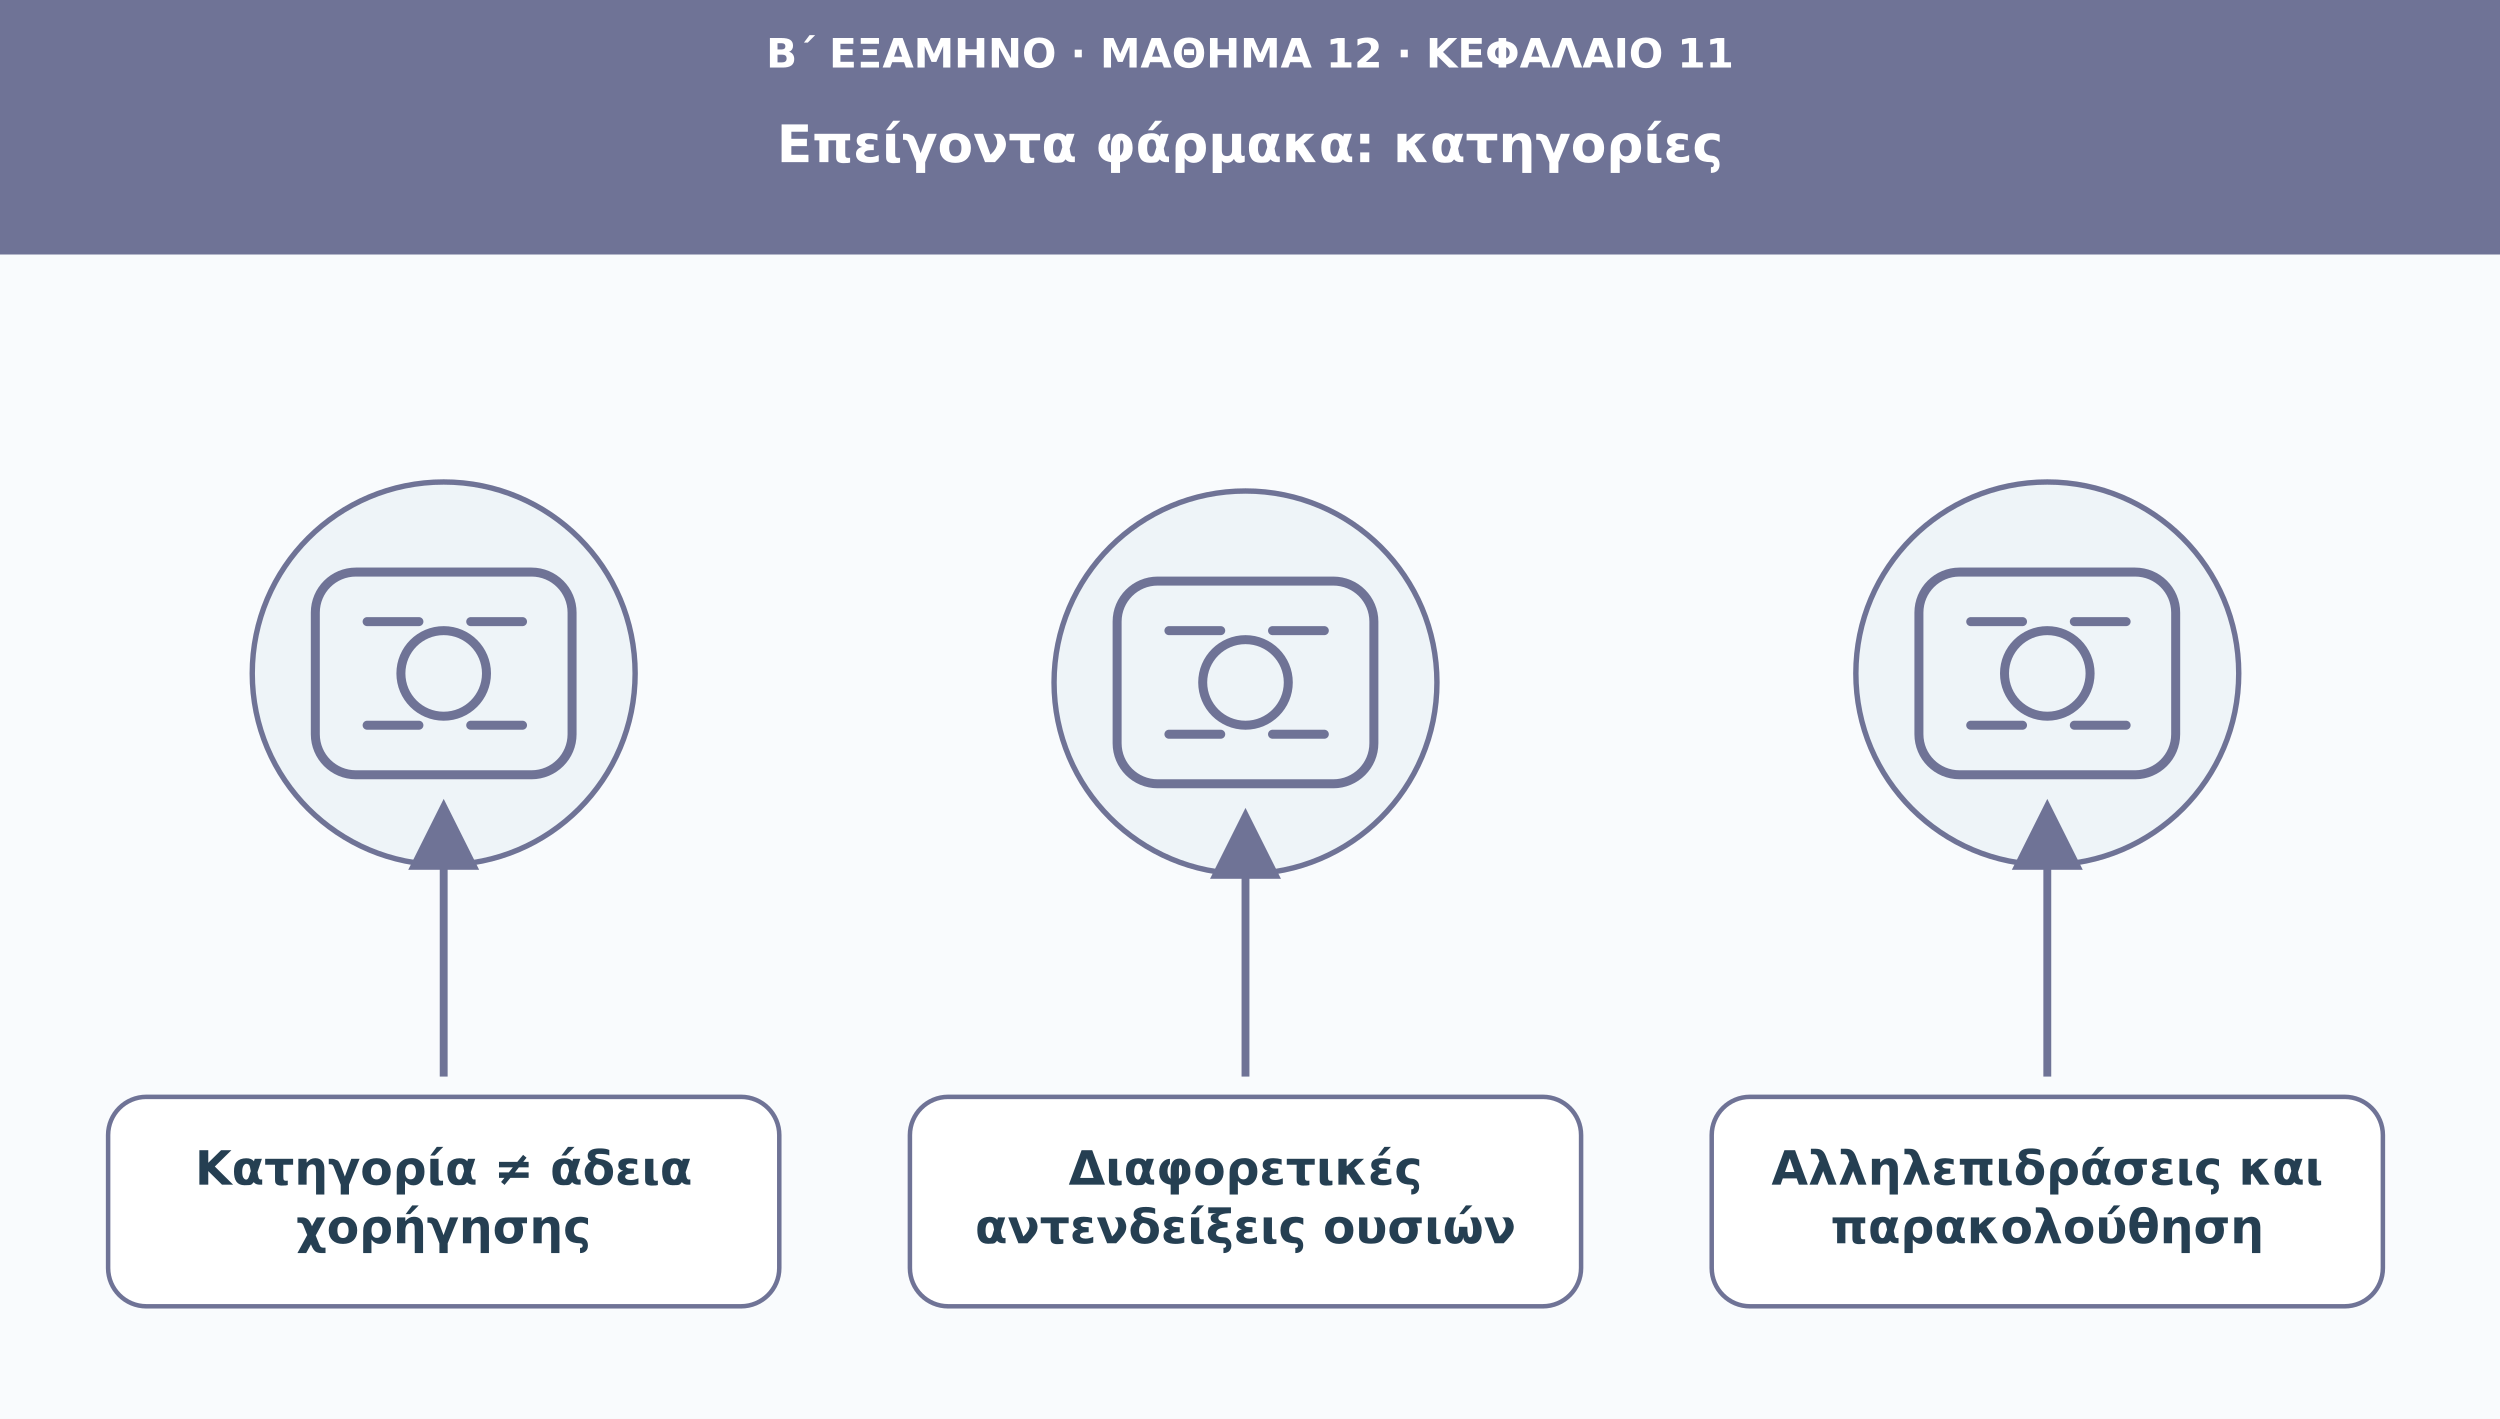
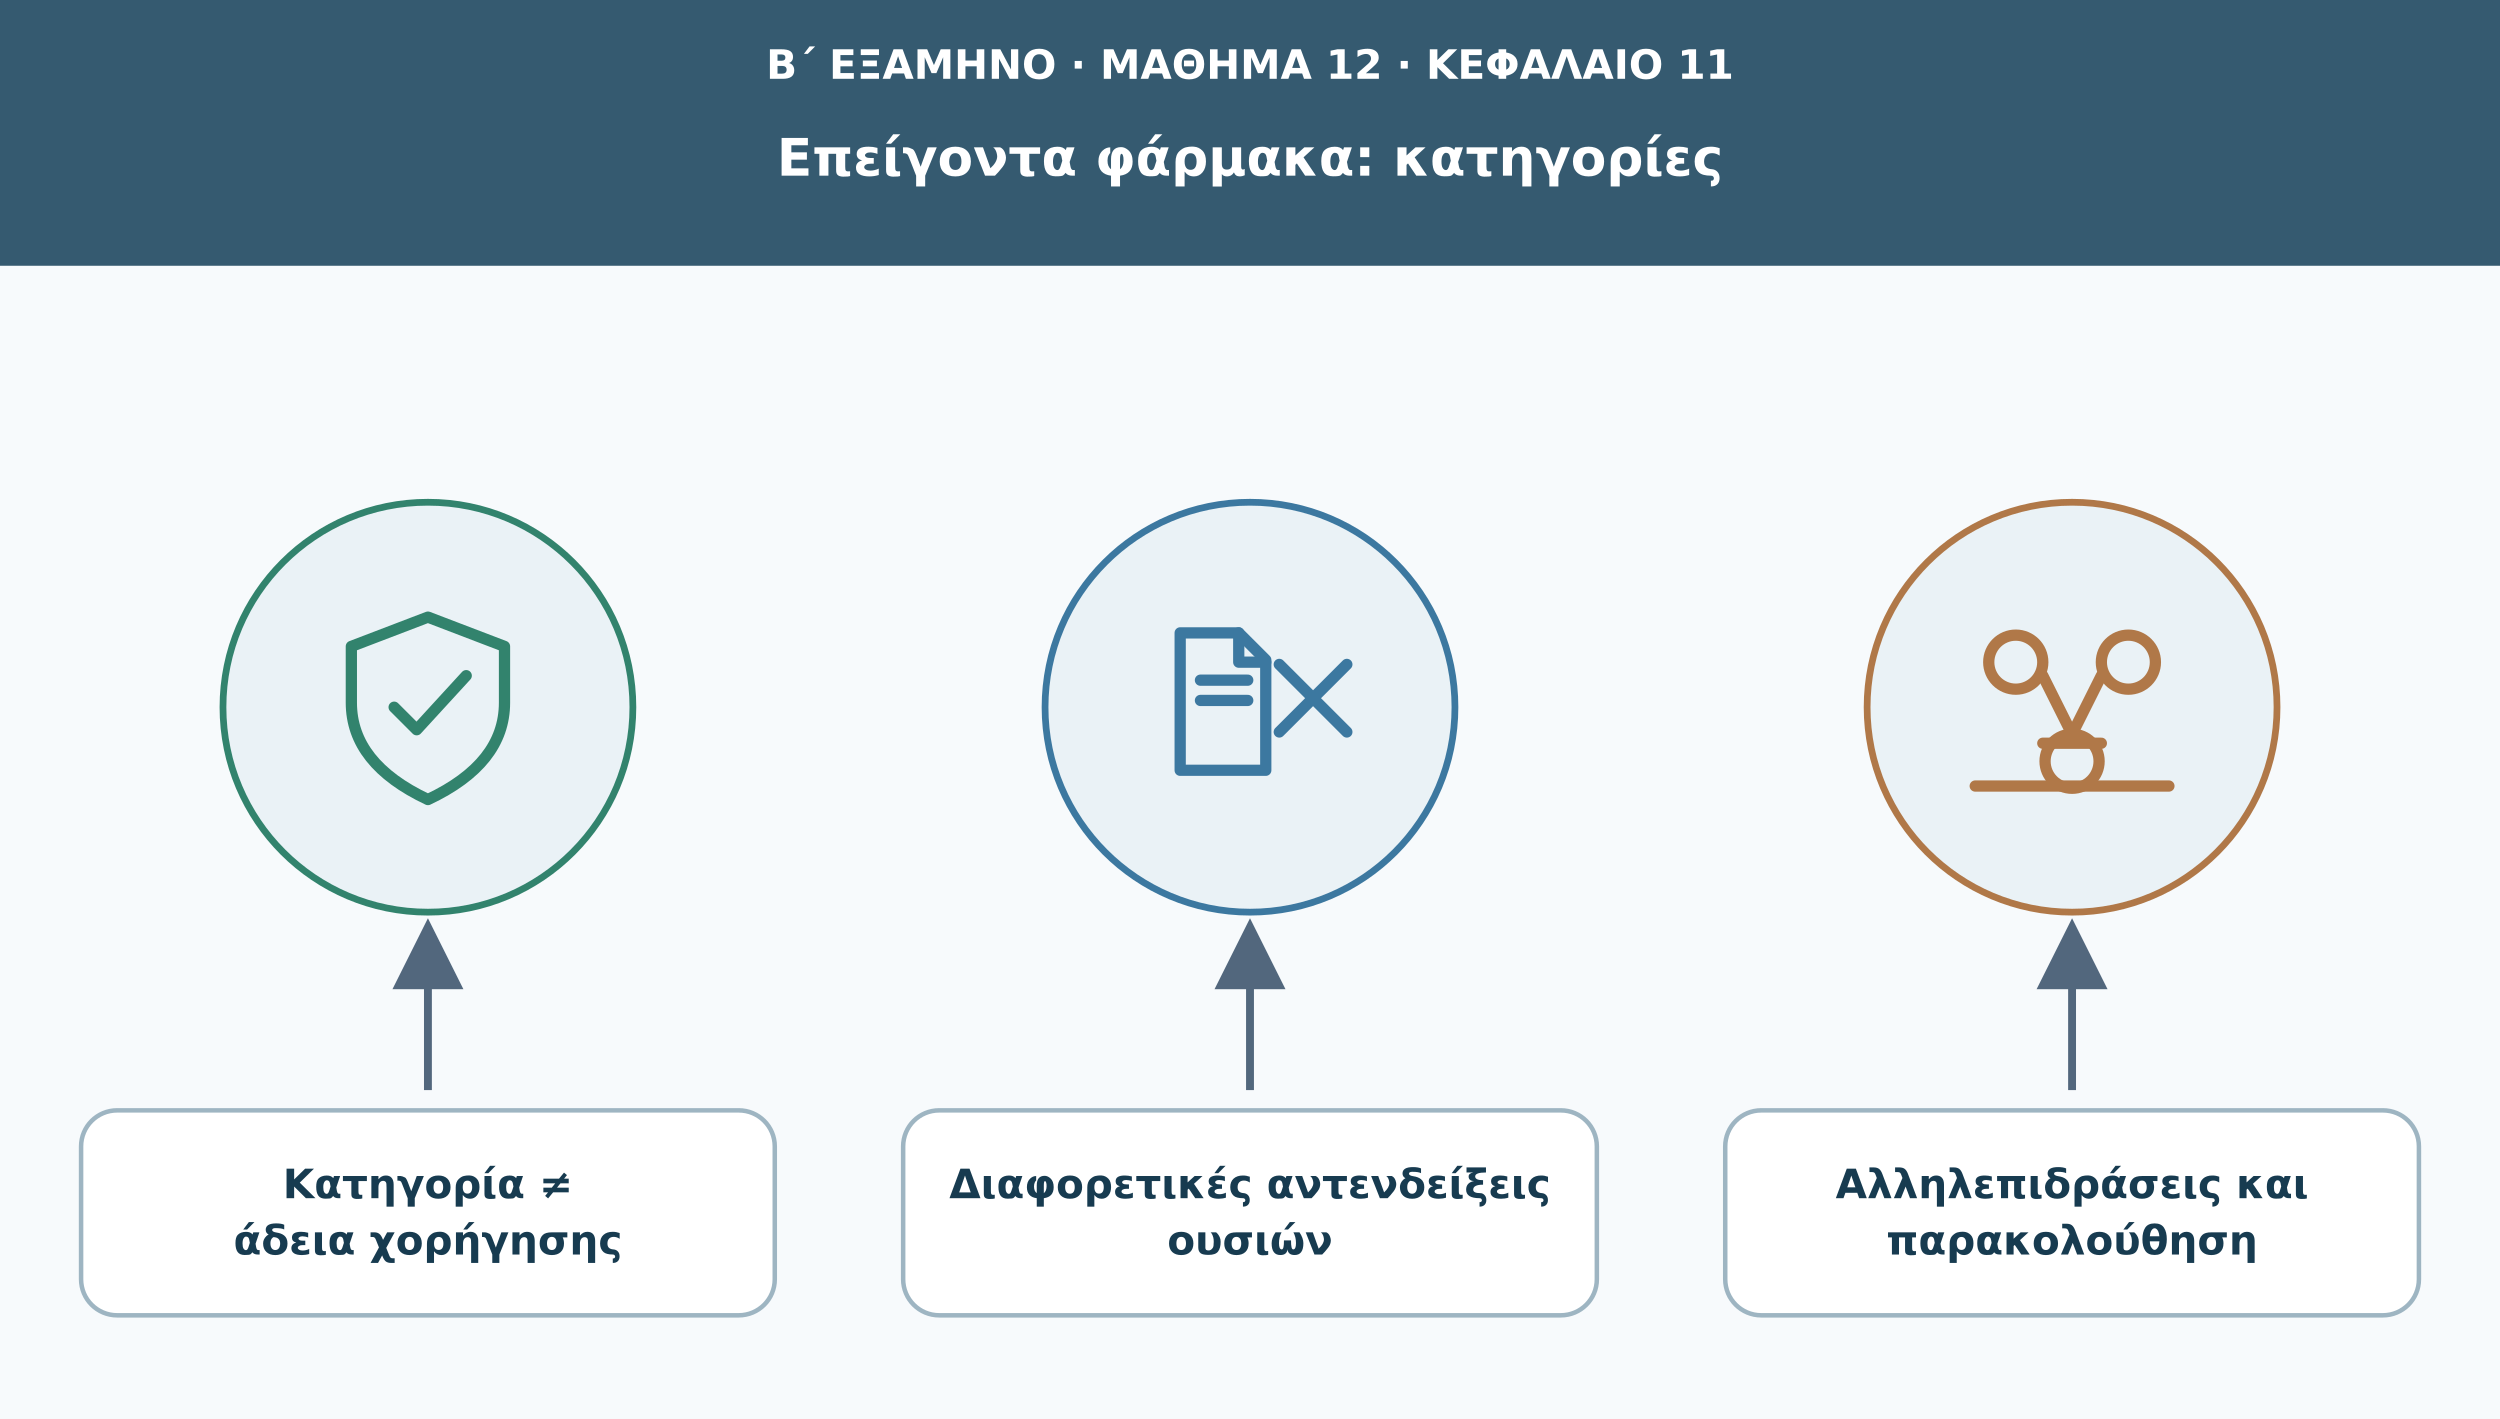
<svg xmlns="http://www.w3.org/2000/svg" viewBox="0 0 1110 630" role="img" aria-labelledby="t d">
  <defs>
    <marker id="arr" viewBox="0 0 10 10" markerWidth="9" markerHeight="9" refX="8" refY="5" orient="auto">
-       <path d="M0 0L10 5L0 10Z" fill="#6f7396" />
+       <path d="M0 0L10 5L0 10Z" fill="#52677d" />
    </marker>
  </defs>
-   <rect width="1110" height="630" fill="#f9fbfd" />
-   <rect width="1110" height="113" fill="#6f7396" />
-   <text x="555" y="30" font-family="DejaVu Sans,Arial,sans-serif" font-size="18" fill="#ffffff" font-weight="690" text-anchor="middle">Β΄ ΕΞΑΜΗΝΟ · ΜΑΘΗΜΑ 12 · ΚΕΦΑΛΑΙΟ 11</text>
-   <text x="555" y="72" font-family="DejaVu Sans,Arial,sans-serif" font-size="23" fill="#ffffff" font-weight="720" text-anchor="middle">Επείγοντα φάρμακα: κατηγορίες</text>
-   <circle cx="197" cy="299" r="85" fill="#eef4f8" stroke="#6f7396" stroke-width="2.4" />
-   <g transform="translate(197 299)" fill="none" stroke="#6f7396" stroke-width="4" stroke-linecap="round" stroke-linejoin="round">
-     <rect x="-57" y="-45" width="114" height="90" rx="18" />
-     <circle r="19" />
-     <path d="M-34-23h23m23 0h23m-69 46h23m23 0h23" />
+   <rect width="1110" height="630" fill="#f7fafc" />
+   <rect width="1110" height="118" fill="#355a70" />
+   <text x="555" y="35" font-family="DejaVu Sans,Arial,sans-serif" font-size="18" fill="#fff" font-weight="700" text-anchor="middle">Β΄ ΕΞΑΜΗΝΟ · ΜΑΘΗΜΑ 12 · ΚΕΦΑΛΑΙΟ 11</text>
+   <text x="555" y="78" font-family="DejaVu Sans,Arial,sans-serif" font-size="23" fill="#fff" font-weight="700" text-anchor="middle">Επείγοντα φάρμακα: κατηγορίες</text>
+   <circle cx="190" cy="314" r="91" fill="#eaf2f6" stroke="#32836d" stroke-width="3" />
+   <g transform="translate(190 314)" fill="none" stroke="#32836d" stroke-width="5" stroke-linecap="round" stroke-linejoin="round">
+     <path d="M0-40 34-27v25q0 27-34 43-34-16-34-43v-25Z" />
+     <path d="M-15 0l10 10L17-14" />
  </g>
-   <path d="M197 478L197 361" stroke="#6f7396" stroke-width="3.5" marker-end="url(#arr)" />
-   <rect x="48" y="487" width="298" height="93" rx="17" fill="#ffffff" stroke="#6f7396" stroke-width="2" />
-   <text x="197" y="526" font-family="DejaVu Sans,Arial,sans-serif" font-size="21" fill="#253f52" font-weight="700" text-anchor="middle">Κατηγορία ≠ άδεια</text>
-   <text x="197" y="552" font-family="DejaVu Sans,Arial,sans-serif" font-size="21" fill="#253f52" font-weight="700" text-anchor="middle">χορήγησης</text>
-   <circle cx="553" cy="303" r="85" fill="#eef4f8" stroke="#6f7396" stroke-width="2.4" />
-   <g transform="translate(553 303)" fill="none" stroke="#6f7396" stroke-width="4" stroke-linecap="round" stroke-linejoin="round">
-     <rect x="-57" y="-45" width="114" height="90" rx="18" />
-     <circle r="19" />
-     <path d="M-34-23h23m23 0h23m-69 46h23m23 0h23" />
+   <path d="M190 484V414" stroke="#52677d" stroke-width="3.5" marker-end="url(#arr)" />
+   <rect x="36" y="493" width="308" height="91" rx="16" fill="#fff" stroke="#9eb5c2" stroke-width="2" />
+   <text x="190" y="532" font-family="DejaVu Sans,Arial,sans-serif" font-size="18" fill="#173b50" font-weight="700" text-anchor="middle">Κατηγορία ≠</text>
+   <text x="190" y="557" font-family="DejaVu Sans,Arial,sans-serif" font-size="18" fill="#173b50" font-weight="700" text-anchor="middle">άδεια χορήγησης</text>
+   <circle cx="555" cy="314" r="91" fill="#eaf2f6" stroke="#3c78a0" stroke-width="3" />
+   <g transform="translate(555 314)" fill="none" stroke="#3c78a0" stroke-width="5" stroke-linecap="round" stroke-linejoin="round">
+     <path d="M-31-33h26l12 12v49h-38Z" />
+     <path d="M-5-33v13H7m-29 8h21m-21 9h21" />
+     <path d="M13-19l30 30m0-30L13 11" />
  </g>
-   <path d="M553 478L553 365" stroke="#6f7396" stroke-width="3.5" marker-end="url(#arr)" />
-   <rect x="404" y="487" width="298" height="93" rx="17" fill="#ffffff" stroke="#6f7396" stroke-width="2" />
-   <text x="553" y="526" font-family="DejaVu Sans,Arial,sans-serif" font-size="21" fill="#253f52" font-weight="700" text-anchor="middle">Διαφορετικές</text>
-   <text x="553" y="552" font-family="DejaVu Sans,Arial,sans-serif" font-size="21" fill="#253f52" font-weight="700" text-anchor="middle">αντενδείξεις ουσιών</text>
-   <circle cx="909" cy="299" r="85" fill="#eef4f8" stroke="#6f7396" stroke-width="2.4" />
-   <g transform="translate(909 299)" fill="none" stroke="#6f7396" stroke-width="4" stroke-linecap="round" stroke-linejoin="round">
-     <rect x="-57" y="-45" width="114" height="90" rx="18" />
-     <circle r="19" />
-     <path d="M-34-23h23m23 0h23m-69 46h23m23 0h23" />
+   <path d="M555 484V414" stroke="#52677d" stroke-width="3.5" marker-end="url(#arr)" />
+   <rect x="401" y="493" width="308" height="91" rx="16" fill="#fff" stroke="#9eb5c2" stroke-width="2" />
+   <text x="555" y="532" font-family="DejaVu Sans,Arial,sans-serif" font-size="18" fill="#173b50" font-weight="700" text-anchor="middle">Διαφορετικές αντενδείξεις</text>
+   <text x="555" y="557" font-family="DejaVu Sans,Arial,sans-serif" font-size="18" fill="#173b50" font-weight="700" text-anchor="middle">ουσιών</text>
+   <circle cx="920" cy="314" r="91" fill="#eaf2f6" stroke="#b07848" stroke-width="3" />
+   <g transform="translate(920 314)" fill="none" stroke="#b07848" stroke-width="5" stroke-linecap="round" stroke-linejoin="round">
+     <circle cx="-25" cy="-20" r="12" />
+     <circle cx="25" cy="-20" r="12" />
+     <circle cx="0" cy="24" r="12" />
+     <path d="M-13-14 0 12m13-26L0 12m-13 4 26 0" />
+     <path d="M-43 35h86" />
  </g>
-   <path d="M909 478L909 361" stroke="#6f7396" stroke-width="3.5" marker-end="url(#arr)" />
-   <rect x="760" y="487" width="298" height="93" rx="17" fill="#ffffff" stroke="#6f7396" stroke-width="2" />
-   <text x="909" y="526" font-family="DejaVu Sans,Arial,sans-serif" font-size="21" fill="#253f52" font-weight="700" text-anchor="middle">Αλληλεπιδράσεις και</text>
-   <text x="909" y="552" font-family="DejaVu Sans,Arial,sans-serif" font-size="21" fill="#253f52" font-weight="700" text-anchor="middle">παρακολούθηση</text>
+   <path d="M920 484V414" stroke="#52677d" stroke-width="3.5" marker-end="url(#arr)" />
+   <rect x="766" y="493" width="308" height="91" rx="16" fill="#fff" stroke="#9eb5c2" stroke-width="2" />
+   <text x="920" y="532" font-family="DejaVu Sans,Arial,sans-serif" font-size="18" fill="#173b50" font-weight="700" text-anchor="middle">Αλληλεπιδράσεις και</text>
+   <text x="920" y="557" font-family="DejaVu Sans,Arial,sans-serif" font-size="18" fill="#173b50" font-weight="700" text-anchor="middle">παρακολούθηση</text>
</svg>
